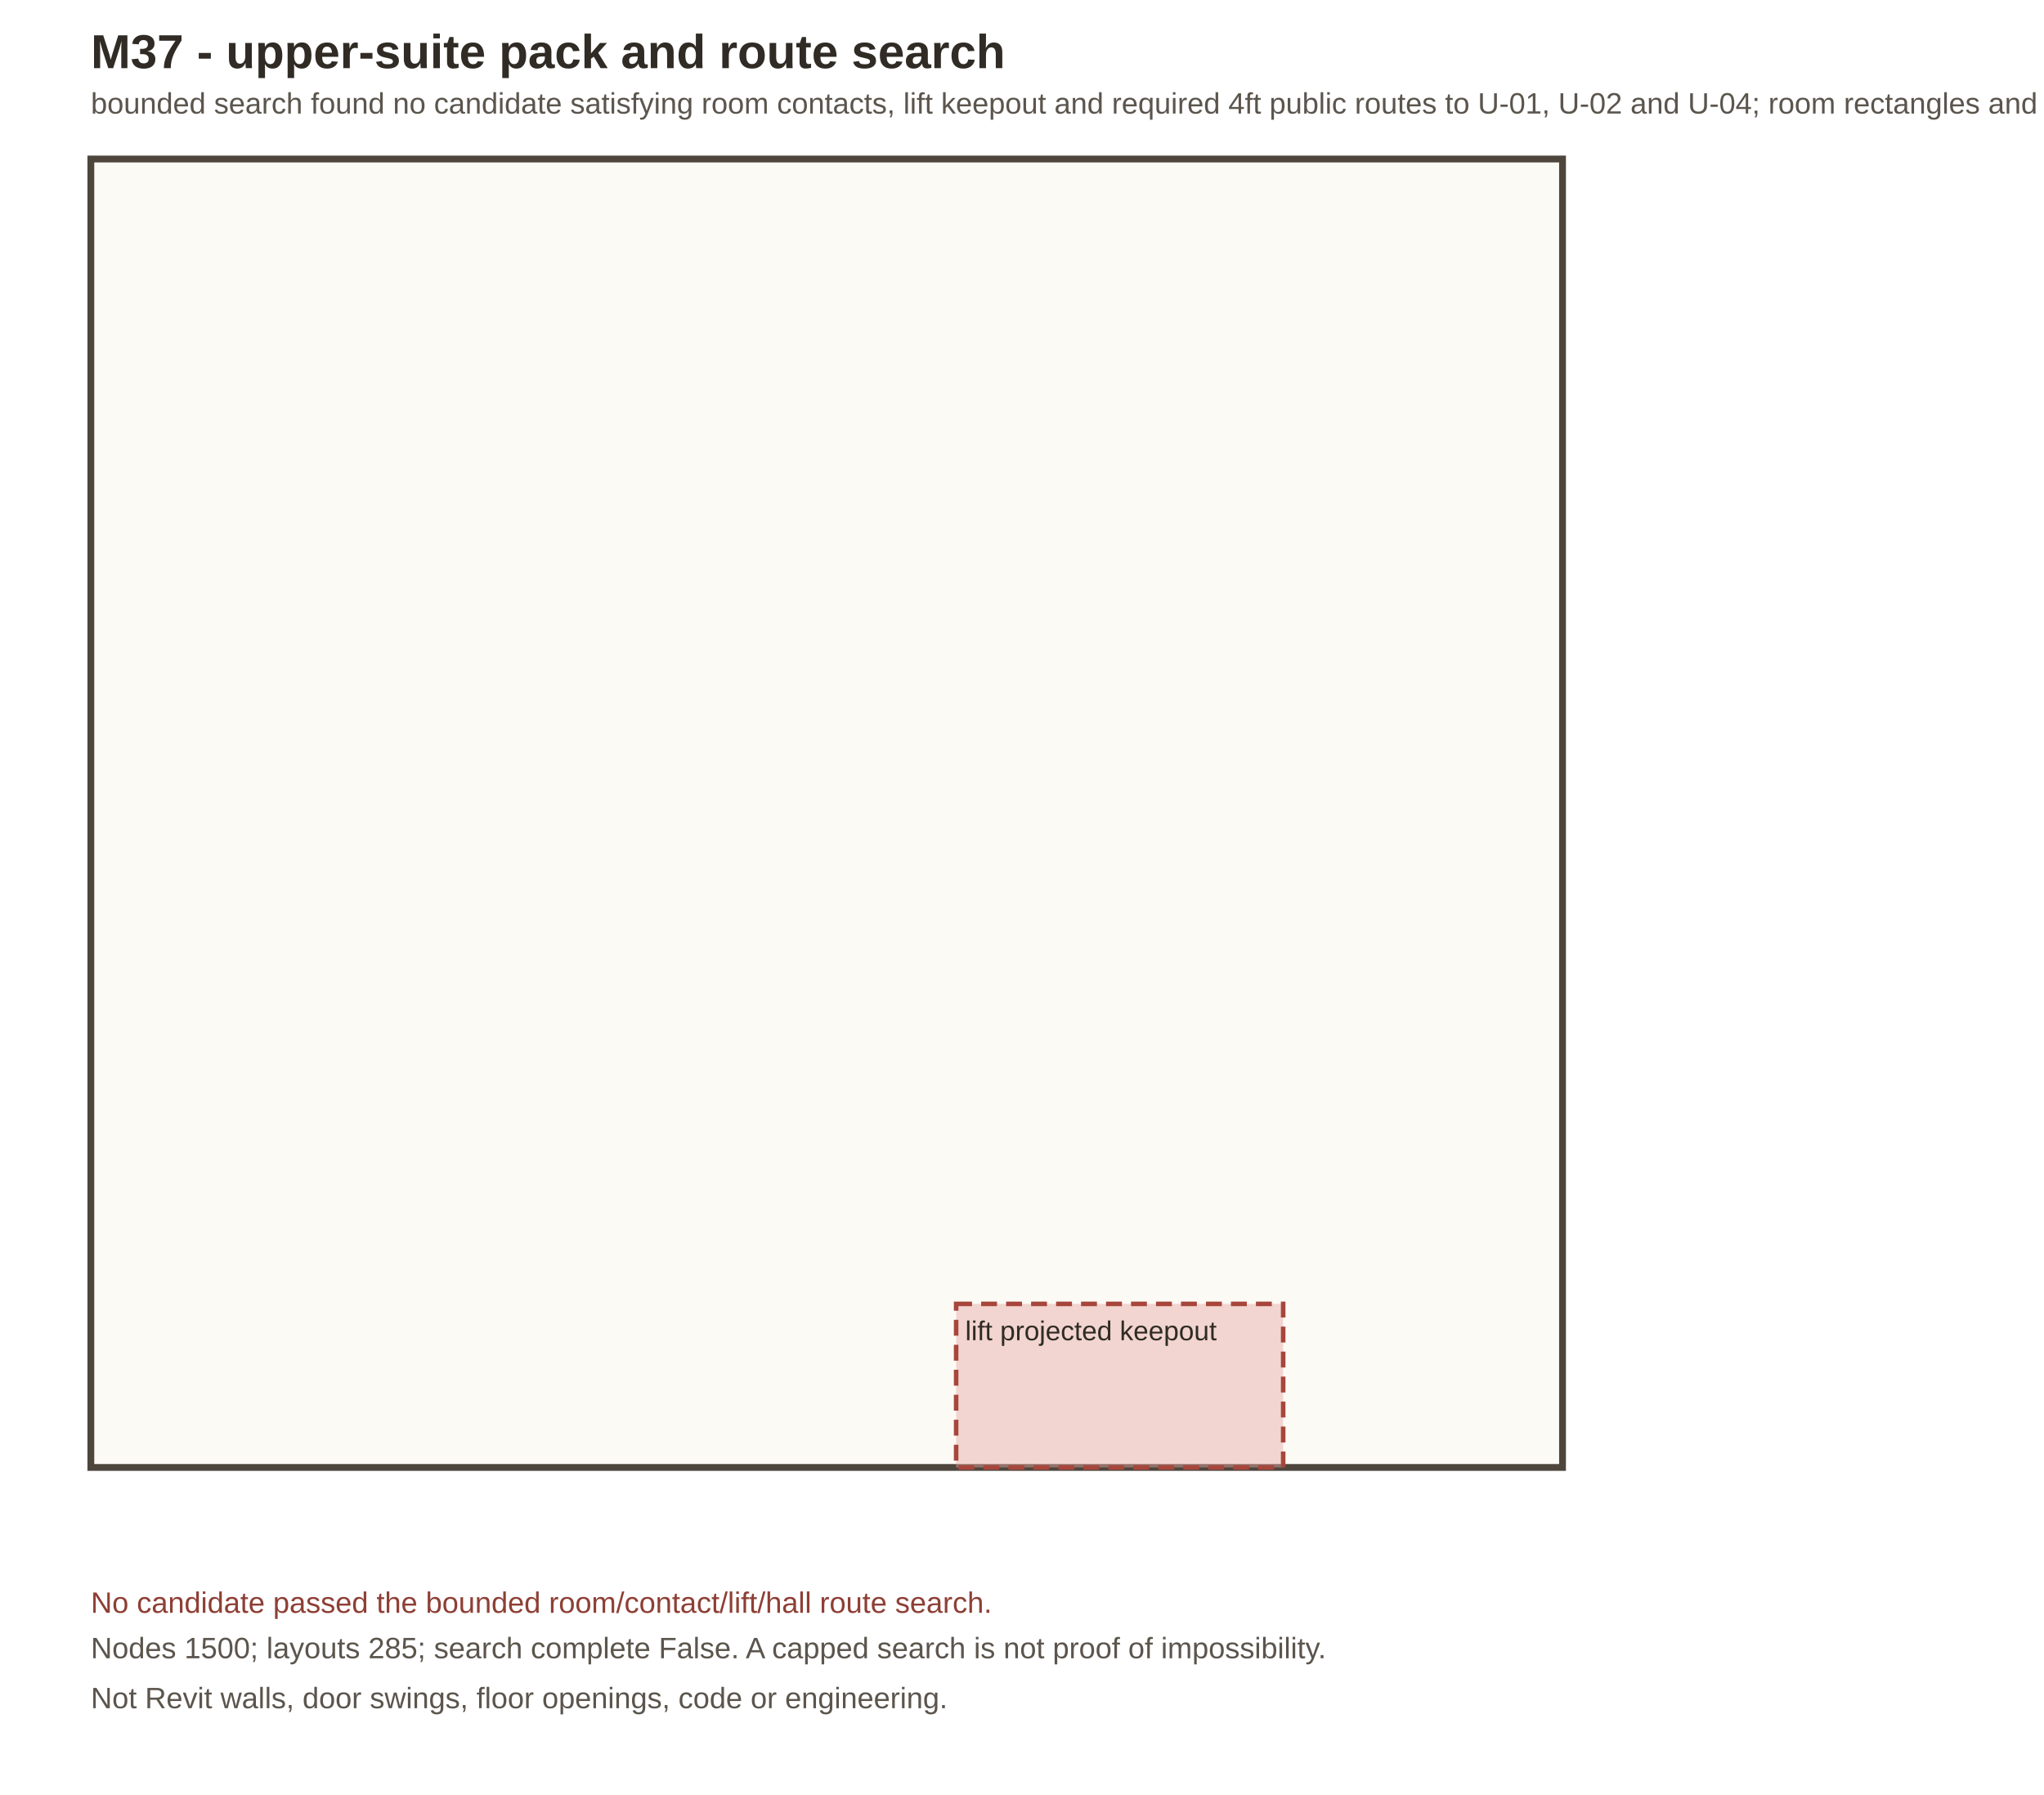
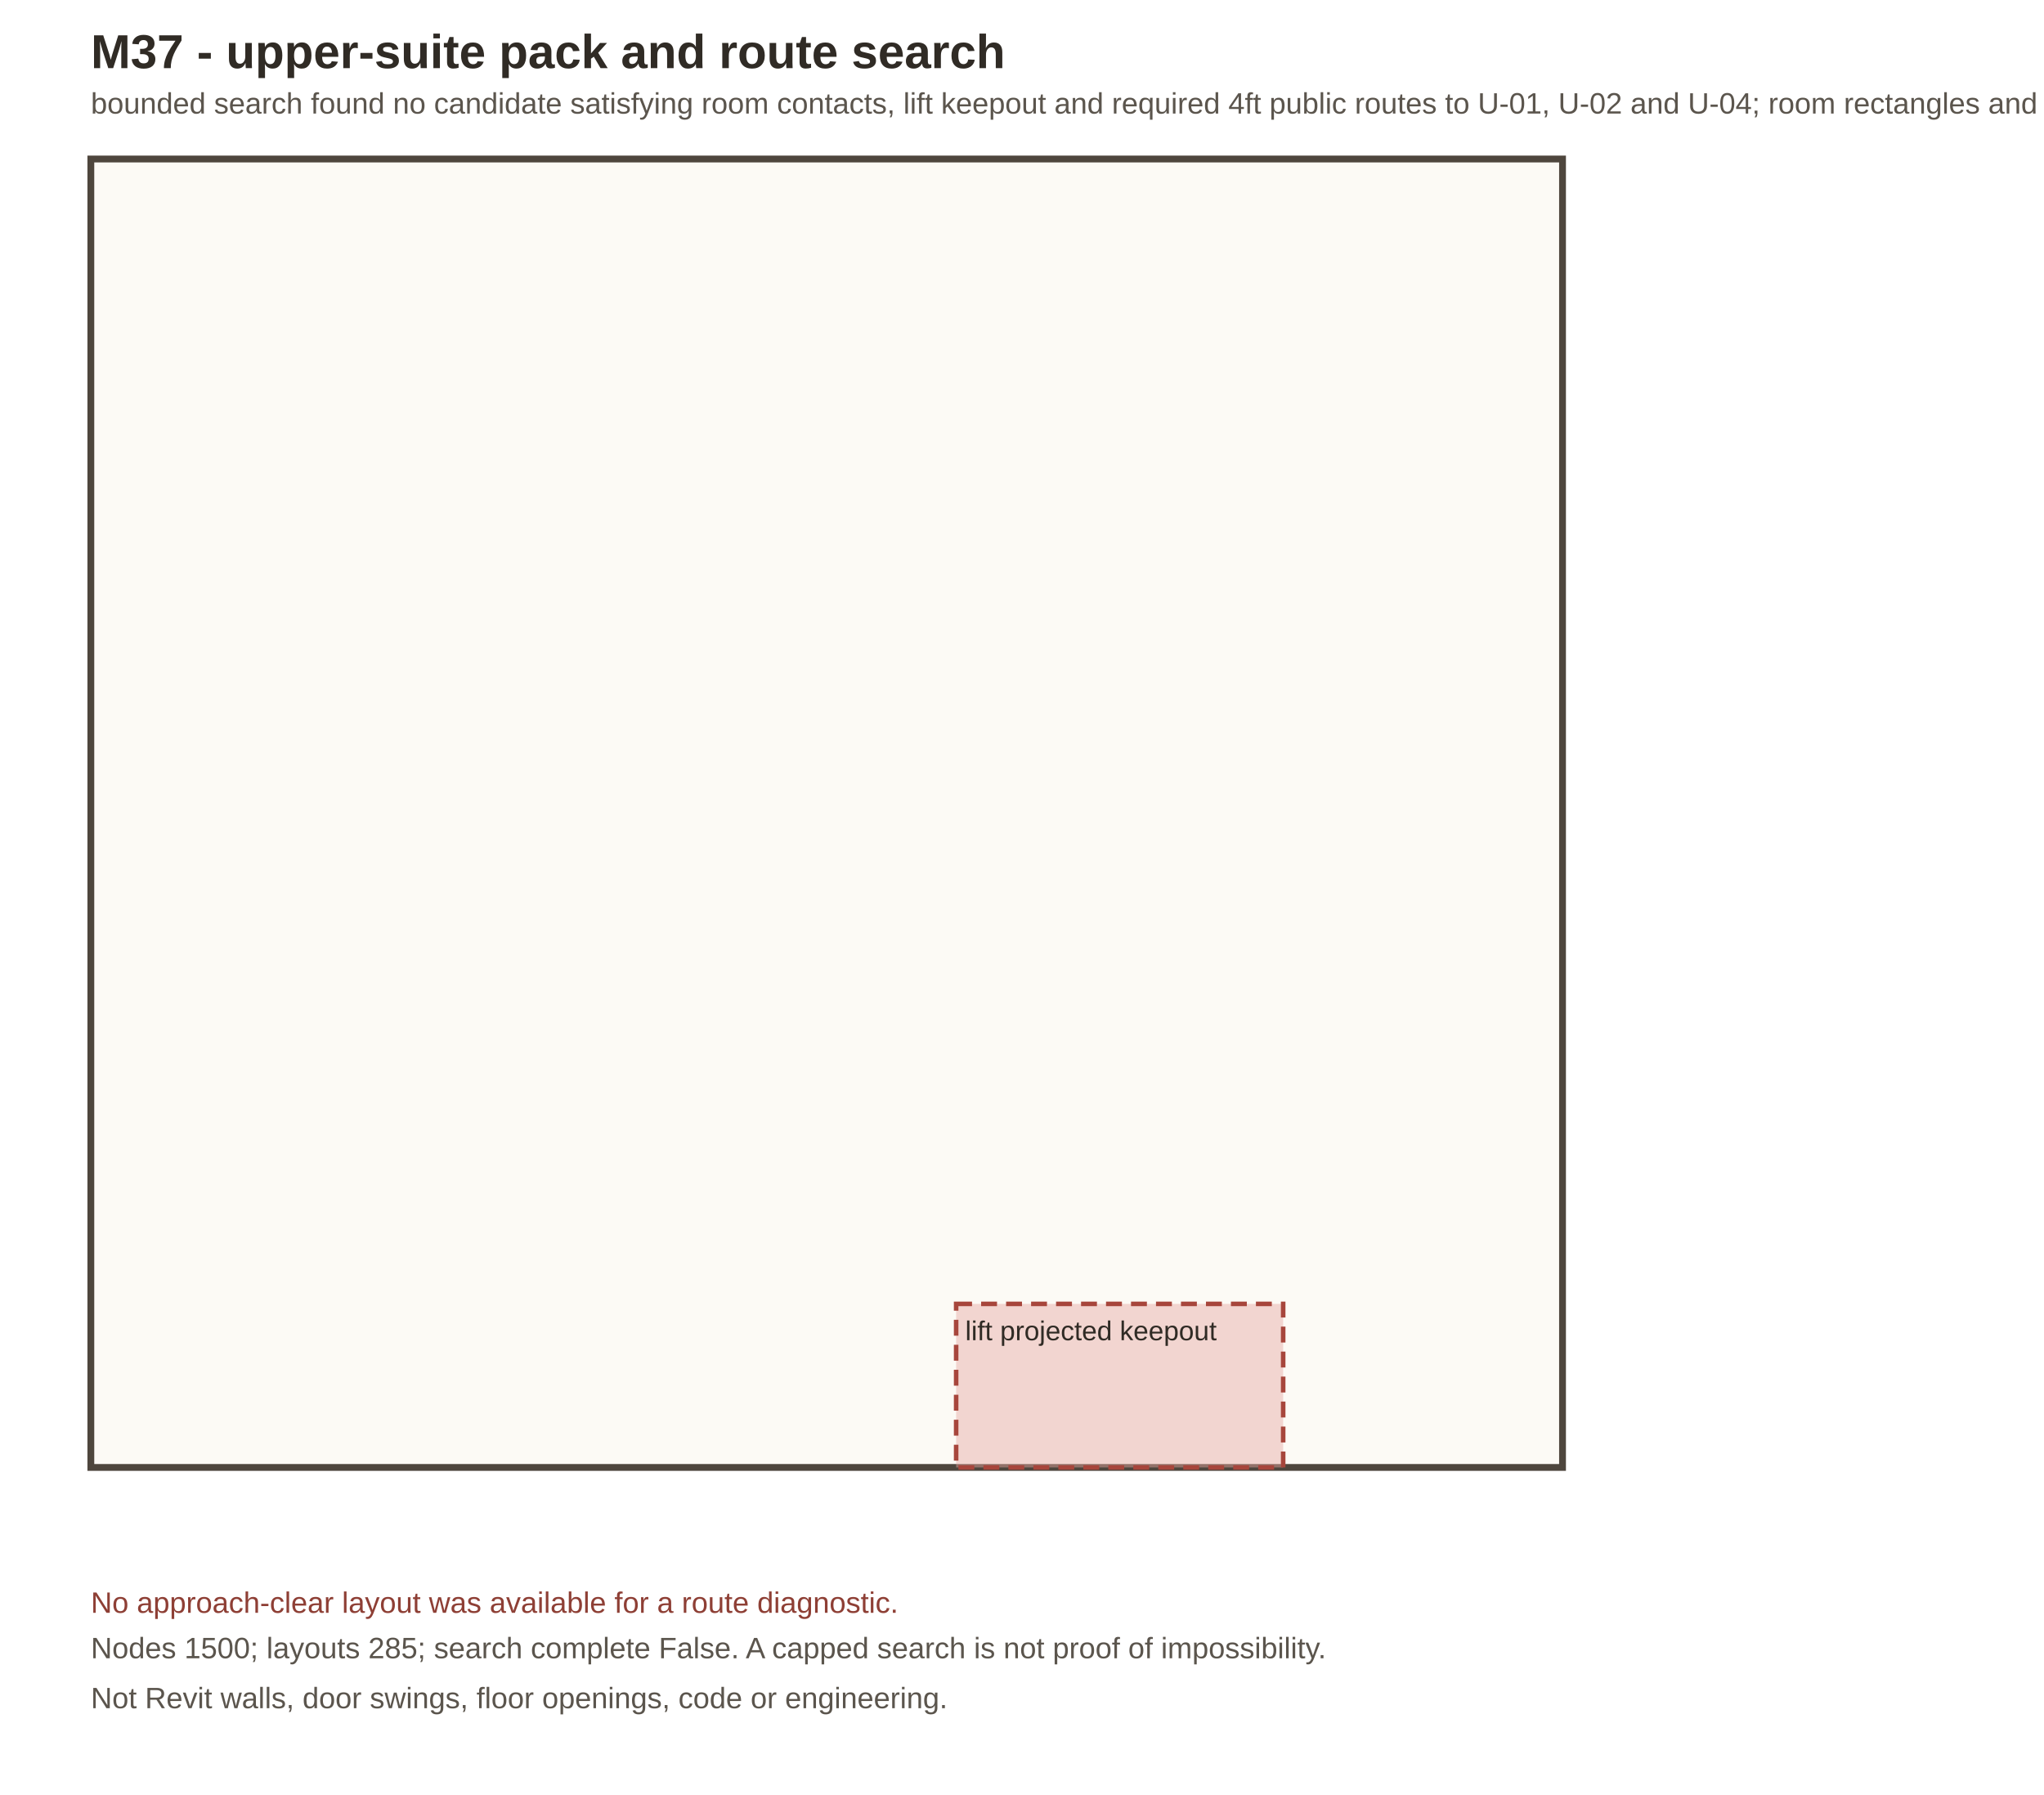
<svg xmlns="http://www.w3.org/2000/svg" width="900" height="790" viewBox="0 0 900 790">
  <style>text{font-family:Arial,sans-serif;fill:#302b25}.title{font-size:21px;font-weight:bold}.room{fill:#eadfce;stroke:#74695d;stroke-width:2}.private{fill:#c8a7d1;fill-opacity:.45;stroke:#785a88;stroke-width:2}.bath{fill:#bfd5d9;stroke:#5b7a80;stroke-width:2}.hall{fill:#d7dce4;stroke:#5f6977;stroke-width:2}.lift{fill:#e7aaa2;fill-opacity:.45;stroke:#a7463c;stroke-width:2;stroke-dasharray:7 4}.label{font-size:12px}.note{font-size:13px;fill:#5b554d}.warn{font-size:13px;fill:#8e3f35}.shell{fill:#fcfaf5;stroke:#4e463d;stroke-width:3}</style>
  <text class="title" x="40" y="30">M37 - upper-suite pack and route search</text>
  <text class="note" x="40" y="50">bounded search found no candidate satisfying room contacts, lift keepout and required 4ft public routes to U-01, U-02 and U-04; room rectangles and stair/lift projection only</text>
  <rect class="shell" x="40" y="70" width="648" height="576" />
  <rect class="lift" x="421" y="574" width="144" height="72" />
  <text class="label" x="425" y="590">lift projected keepout</text>
-   <text class="warn" x="40" y="710">No candidate passed the bounded room/contact/lift/hall route search.</text>
+   <text class="warn" x="40" y="710">No approach-clear layout was available for a route diagnostic.</text>
  <text class="note" x="40" y="730">Nodes 1500; layouts 285; search complete False. A capped search is not proof of impossibility.</text>
  <text class="note" x="40" y="752">Not Revit walls, door swings, floor openings, code or engineering.</text>
</svg>
